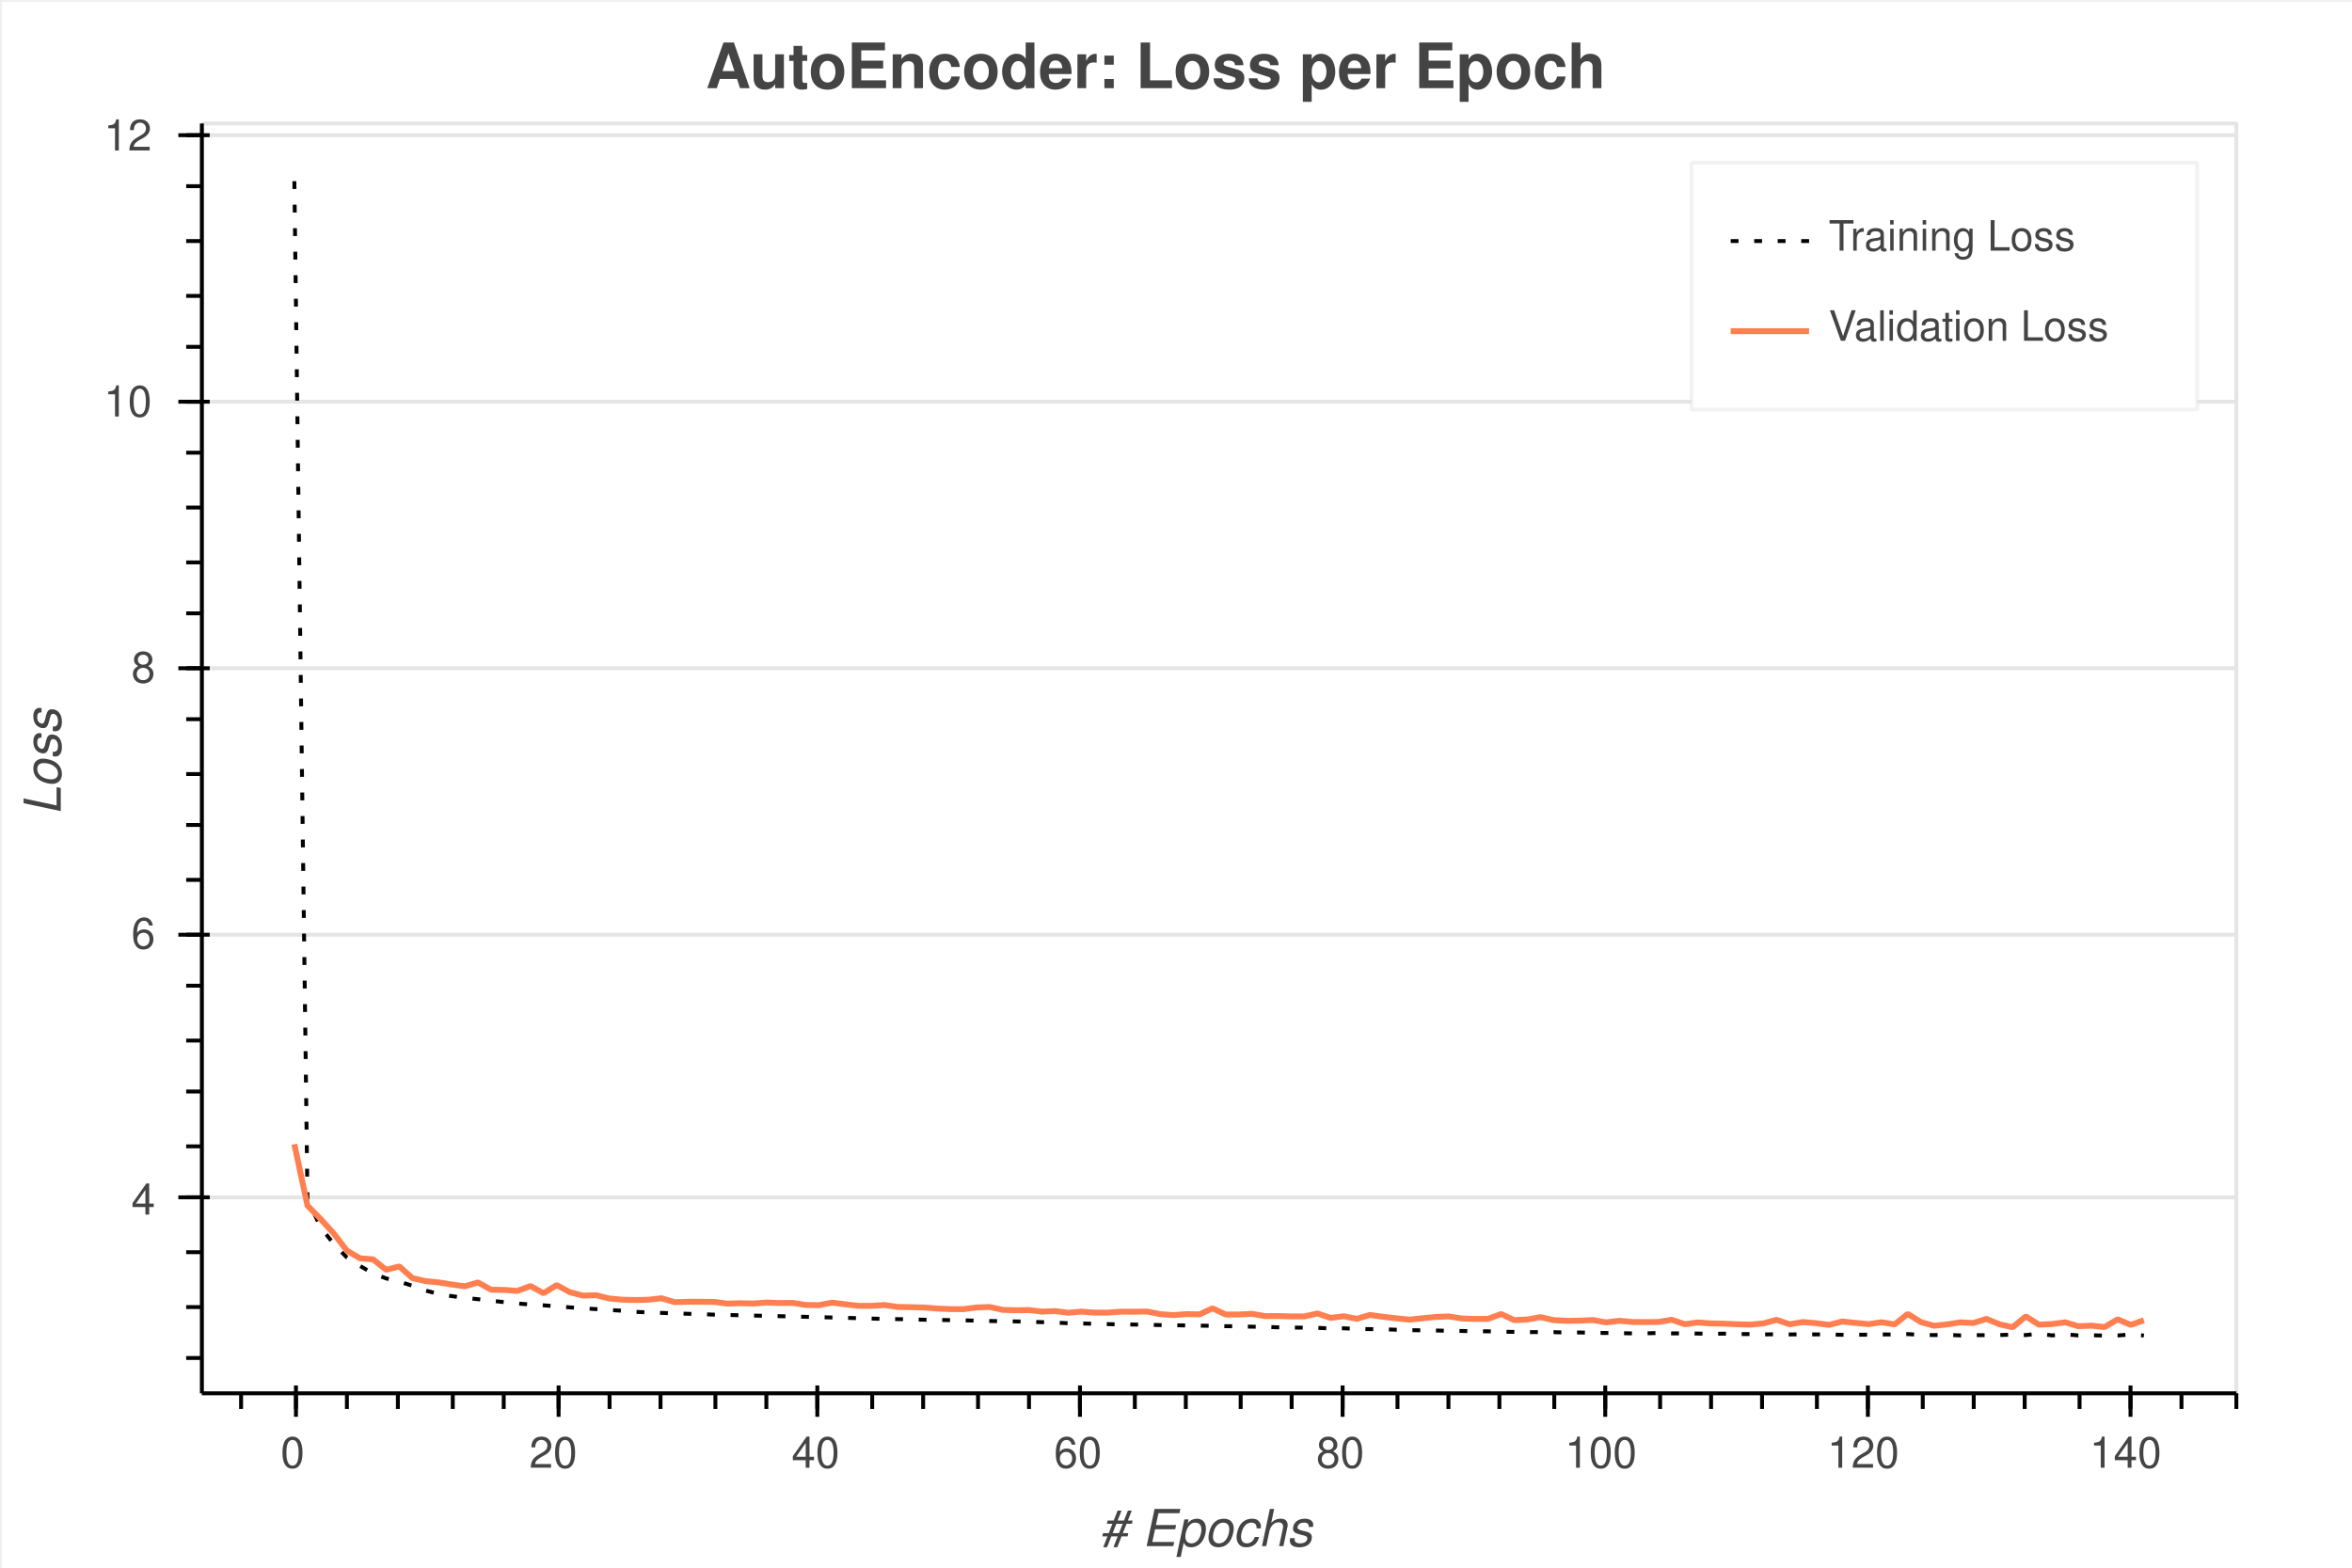
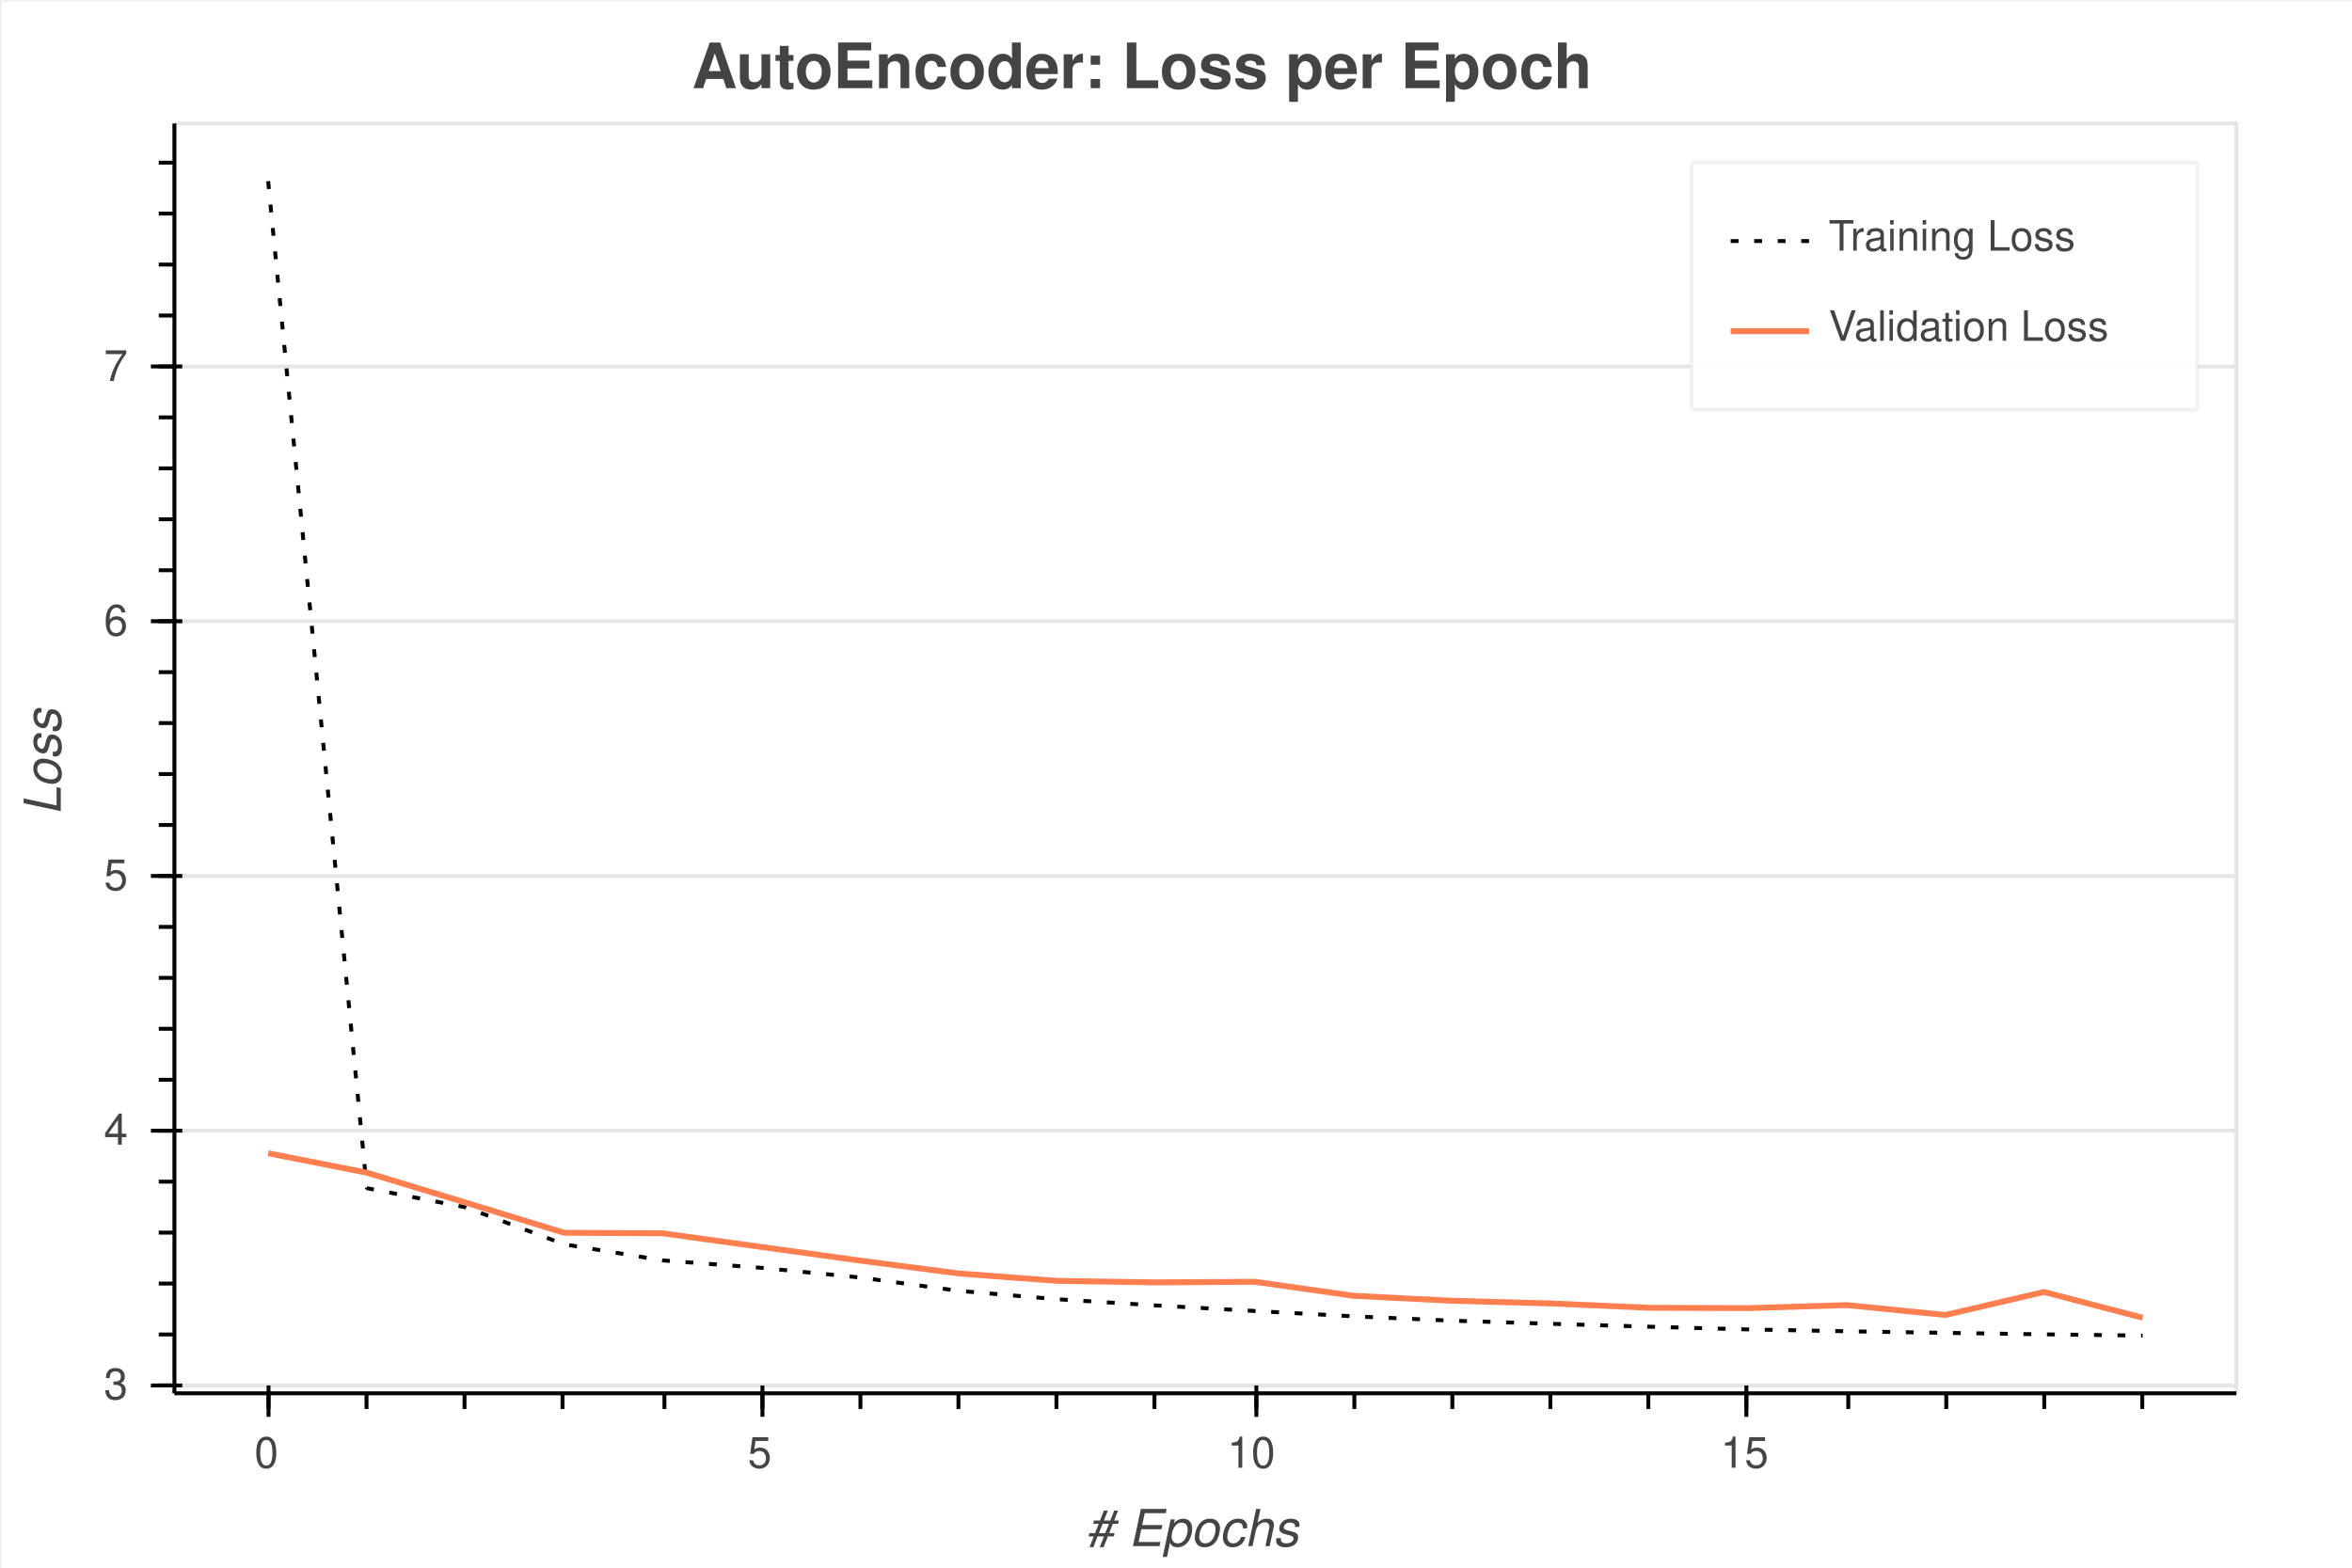
<svg xmlns="http://www.w3.org/2000/svg" version="1.1" width="600" height="400">
  <defs>
-     <clipPath id="ZuxVRXpRlMpB">
-       <path fill="none" stroke="none" d="M 51.5 31.5 L 570.5 31.5 L 570.5 355.5 L 51.5 355.5 L 51.5 31.5" />
+     <clipPath id="UmXpTCvDPqln">
+       <path fill="none" stroke="none" d="M 44.5 31.5 L 570.5 31.5 L 570.5 355.5 L 44.5 355.5 L 44.5 31.5" />
    </clipPath>
-     <clipPath id="lcqBVcBFunMZ">
-       <path fill="none" stroke="none" d="M 51.5 31.5 L 570.5 31.5 L 570.5 355.5 L 51.5 355.5 L 51.5 31.5" />
+     <clipPath id="pEnAlzQeuitR">
+       <path fill="none" stroke="none" d="M 44.5 31.5 L 570.5 31.5 L 570.5 355.5 L 44.5 355.5 L 44.5 31.5" />
    </clipPath>
-     <clipPath id="JLNxmURrNOCs">
-       <path fill="none" stroke="none" d="M 51.5 31.5 L 570.5 31.5 L 570.5 355.5 L 51.5 355.5 L 51.5 31.5" />
+     <clipPath id="qCikHmbIZlIO">
+       <path fill="none" stroke="none" d="M 44.5 31.5 L 570.5 31.5 L 570.5 355.5 L 44.5 355.5 L 44.5 31.5" />
    </clipPath>
-     <clipPath id="UOTXETkIRWfK">
-       <path fill="none" stroke="none" d="M 51.5 31.5 L 570.5 31.5 L 570.5 355.5 L 51.5 355.5 L 51.5 31.5" />
+     <clipPath id="GesWwOLymzix">
+       <path fill="none" stroke="none" d="M 44.5 31.5 L 570.5 31.5 L 570.5 355.5 L 44.5 355.5 L 44.5 31.5" />
    </clipPath>
-     <clipPath id="JaTiDqwqhmEX">
-       <path fill="none" stroke="none" d="M 51.5 31.5 L 570.5 31.5 L 570.5 355.5 L 51.5 355.5 L 51.5 31.5" />
+     <clipPath id="oTEgWLqMNcsW">
+       <path fill="none" stroke="none" d="M 44.5 31.5 L 570.5 31.5 L 570.5 355.5 L 44.5 355.5 L 44.5 31.5" />
    </clipPath>
-     <clipPath id="vPIRBkJqnftb">
-       <path fill="none" stroke="none" d="M 51.5 31.5 L 570.5 31.5 L 570.5 355.5 L 51.5 355.5 L 51.5 31.5" />
+     <clipPath id="TStPrIghFxCP">
+       <path fill="none" stroke="none" d="M 44.5 31.5 L 570.5 31.5 L 570.5 355.5 L 44.5 355.5 L 44.5 31.5" />
    </clipPath>
  </defs>
  <path fill="rgb(255,255,255)" stroke="none" paint-order="stroke" d="M 0.5 0.5 L 600.5 0.5 L 600.5 400.5 L 0.5 400.5 L 0.5 0.5" fill-opacity="1" />
-   <rect fill="#FFFFFF" stroke="none" x="51" y="31" width="519" height="324" transform="matrix(1, 0, 0, 1, 0.5, 0.5)" />
-   <path fill="rgb(255,255,255)" stroke="none" paint-order="stroke" d="M 51.5 31.5 L 570.5 31.5 L 570.5 355.5 L 51.5 355.5 L 51.5 31.5" fill-opacity="1" />
-   <path fill="none" stroke="rgb(229,229,229)" paint-order="fill" d="M 51.5 31.5 L 570.5 31.5 L 570.5 355.5 L 51.5 355.5 L 51.5 31.5" stroke-opacity="1" stroke-linejoin="bevel" stroke-miterlimit="10" stroke-dasharray="" />
-   <path fill="none" stroke="rgb(229,229,229)" paint-order="fill" d="M 51.5 305.5 L 570.5 305.5 M 51.5 238.5 L 570.5 238.5 M 51.5 170.5 L 570.5 170.5 M 51.5 102.5 L 570.5 102.5 M 51.5 34.5 L 570.5 34.5" stroke-opacity="1" stroke-linejoin="bevel" stroke-miterlimit="10" stroke-dasharray="" clip-path="url(#lcqBVcBFunMZ)" />
-   <path fill="none" stroke="rgb(0,0,0)" paint-order="fill" d="M 75.091 46.227 L 78.437 305.966 L 81.783 313.144 L 85.13 317.37 L 88.476 320.84 L 91.822 323.003 L 95.168 324.933 L 98.515 326.192 L 101.861 327.011 L 105.207 328.07 L 108.553 329.282 L 111.899 330.181 L 115.246 330.71 L 118.592 331.137 L 121.938 331.501 L 125.284 331.859 L 128.631 332.253 L 131.977 332.597 L 135.323 332.845 L 138.669 333.059 L 142.015 333.308 L 145.362 333.579 L 148.708 333.804 L 152.054 334.025 L 155.4 334.241 L 158.747 334.438 L 162.093 334.732 L 165.439 334.859 L 168.785 334.989 L 172.132 335.112 L 175.478 335.217 L 178.824 335.298 L 182.17 335.438 L 185.516 335.509 L 188.863 335.598 L 192.209 335.673 L 195.555 335.756 L 198.901 335.824 L 202.248 335.918 L 205.594 335.991 L 208.94 336.081 L 212.286 336.159 L 215.632 336.244 L 218.979 336.341 L 222.325 336.442 L 225.671 336.524 L 229.017 336.58 L 232.364 336.625 L 235.71 336.736 L 239.056 336.779 L 242.402 336.832 L 245.749 336.891 L 249.095 336.97 L 252.441 337.058 L 255.787 337.099 L 259.133 337.165 L 262.48 337.234 L 265.826 337.353 L 269.172 337.451 L 272.518 337.637 L 275.865 337.684 L 279.211 337.772 L 282.557 337.85 L 285.903 337.928 L 289.25 337.96 L 292.596 338.011 L 295.942 338.099 L 299.288 338.123 L 302.634 338.203 L 305.981 338.241 L 309.327 338.287 L 312.673 338.38 L 316.019 338.41 L 319.366 338.508 L 322.712 338.546 L 326.058 338.674 L 329.404 338.729 L 332.75 338.759 L 336.097 338.805 L 339.443 338.958 L 342.789 338.92 L 346.135 339.082 L 349.482 339.127 L 352.828 339.161 L 356.174 339.282 L 359.52 339.387 L 362.867 339.436 L 366.213 339.477 L 369.559 339.561 L 372.905 339.599 L 376.251 339.675 L 379.598 339.688 L 382.944 339.789 L 386.29 339.833 L 389.636 339.901 L 392.983 339.875 L 396.329 339.901 L 399.675 340.008 L 403.021 339.981 L 406.367 340.09 L 409.714 340.105 L 413.06 340.143 L 416.406 340.22 L 419.752 340.216 L 423.099 340.102 L 426.445 340.219 L 429.791 340.207 L 433.137 340.262 L 436.484 340.334 L 439.83 340.285 L 443.176 340.394 L 446.522 340.394 L 449.868 340.487 L 453.215 340.434 L 456.561 340.489 L 459.907 340.448 L 463.253 340.478 L 466.6 340.501 L 469.946 340.58 L 473.292 340.572 L 476.638 340.545 L 479.985 340.476 L 483.331 340.52 L 486.677 340.4 L 490.023 340.603 L 493.369 340.645 L 496.716 340.59 L 500.062 340.732 L 503.408 340.673 L 506.754 340.669 L 510.101 340.651 L 513.447 340.518 L 516.793 340.647 L 520.139 340.274 L 523.485 340.734 L 526.832 340.46 L 530.178 340.733 L 533.524 340.698 L 536.87 340.773 L 540.217 340.754 L 543.563 340.492 L 546.909 340.758" stroke-opacity="1" stroke-linejoin="bevel" stroke-miterlimit="10" stroke-dasharray="2,4" clip-path="url(#JLNxmURrNOCs)" />
-   <path fill="none" stroke="rgb(255,127,80)" paint-order="fill" d="M 75.091 291.957 L 78.437 307.61 L 81.783 311.038 L 85.13 314.712 L 88.476 319.089 L 91.822 321.054 L 95.168 321.33 L 98.515 323.998 L 101.861 323.128 L 105.207 326.113 L 108.553 326.883 L 111.899 327.207 L 115.246 327.738 L 118.592 328.202 L 121.938 327.229 L 125.284 329.064 L 128.631 329.125 L 131.977 329.376 L 135.323 328.13 L 138.669 329.968 L 142.015 327.889 L 145.362 329.706 L 148.708 330.581 L 152.054 330.474 L 155.4 331.306 L 158.747 331.618 L 162.093 331.702 L 165.439 331.62 L 168.785 331.258 L 172.132 332.251 L 175.478 332.147 L 178.824 332.149 L 182.17 332.179 L 185.516 332.619 L 188.863 332.52 L 192.209 332.599 L 195.555 332.346 L 198.901 332.472 L 202.248 332.443 L 205.594 332.968 L 208.94 333.009 L 212.286 332.366 L 215.632 332.796 L 218.979 333.177 L 222.325 333.181 L 225.671 332.984 L 229.017 333.469 L 232.364 333.528 L 235.71 333.62 L 239.056 333.877 L 242.402 334.022 L 245.749 334.033 L 249.095 333.603 L 252.441 333.478 L 255.787 334.216 L 259.133 334.327 L 262.48 334.271 L 265.826 334.66 L 269.172 334.523 L 272.518 334.954 L 275.865 334.653 L 279.211 334.918 L 282.557 334.917 L 285.903 334.68 L 289.25 334.684 L 292.596 334.632 L 295.942 335.296 L 299.288 335.552 L 302.634 335.293 L 305.981 335.371 L 309.327 333.826 L 312.673 335.396 L 316.019 335.397 L 319.366 335.226 L 322.712 335.802 L 326.058 335.789 L 329.404 335.889 L 332.75 335.886 L 336.097 335.135 L 339.443 336.271 L 342.789 335.847 L 346.135 336.498 L 349.482 335.506 L 352.828 335.989 L 356.174 336.365 L 359.52 336.708 L 362.867 336.365 L 366.213 336.022 L 369.559 335.883 L 372.905 336.418 L 376.251 336.528 L 379.598 336.512 L 382.944 335.278 L 386.29 336.839 L 389.636 336.669 L 392.983 336.071 L 396.329 336.833 L 399.675 337.012 L 403.021 336.963 L 406.367 336.811 L 409.714 337.416 L 413.06 337.003 L 416.406 337.303 L 419.752 337.337 L 423.099 337.296 L 426.445 336.739 L 429.791 337.878 L 433.137 337.425 L 436.484 337.676 L 439.83 337.736 L 443.176 337.895 L 446.522 337.985 L 449.868 337.662 L 453.215 336.754 L 456.561 337.9 L 459.907 337.319 L 463.253 337.615 L 466.6 338.045 L 469.946 337.182 L 473.292 337.538 L 476.638 337.859 L 479.985 337.378 L 483.331 337.92 L 486.677 335.243 L 490.023 337.335 L 493.369 338.265 L 496.716 337.927 L 500.062 337.397 L 503.408 337.569 L 506.754 336.516 L 510.101 337.905 L 513.447 338.645 L 516.793 335.873 L 520.139 338.001 L 523.485 337.834 L 526.832 337.39 L 530.178 338.387 L 533.524 338.242 L 536.87 338.608 L 540.217 336.627 L 543.563 338.041 L 546.909 336.864" stroke-opacity="1" stroke-linejoin="bevel" stroke-miterlimit="10" stroke-width="1.5" stroke-dasharray="" clip-path="url(#UOTXETkIRWfK)" />
-   <path fill="none" stroke="rgb(0,0,0)" paint-order="fill" d="M 51.5 355.5 L 570.5 355.5" stroke-opacity="1" stroke-linejoin="bevel" stroke-miterlimit="10" stroke-dasharray="" />
-   <path fill="none" stroke="rgb(0,0,0)" paint-order="fill" d="M 75.5 361.5 L 75.5 353.5 M 142.5 361.5 L 142.5 353.5 M 208.5 361.5 L 208.5 353.5 M 275.5 361.5 L 275.5 353.5 M 342.5 361.5 L 342.5 353.5 M 409.5 361.5 L 409.5 353.5 M 476.5 361.5 L 476.5 353.5 M 543.5 361.5 L 543.5 353.5" stroke-opacity="1" stroke-linejoin="bevel" stroke-miterlimit="10" stroke-dasharray="" />
-   <path fill="none" stroke="rgb(0,0,0)" paint-order="fill" d="M 61.5 359.5 L 61.5 355.5 M 75.5 359.5 L 75.5 355.5 M 88.5 359.5 L 88.5 355.5 M 101.5 359.5 L 101.5 355.5 M 115.5 359.5 L 115.5 355.5 M 128.5 359.5 L 128.5 355.5 M 142.5 359.5 L 142.5 355.5 M 155.5 359.5 L 155.5 355.5 M 168.5 359.5 L 168.5 355.5 M 182.5 359.5 L 182.5 355.5 M 195.5 359.5 L 195.5 355.5 M 208.5 359.5 L 208.5 355.5 M 222.5 359.5 L 222.5 355.5 M 235.5 359.5 L 235.5 355.5 M 249.5 359.5 L 249.5 355.5 M 262.5 359.5 L 262.5 355.5 M 275.5 359.5 L 275.5 355.5 M 289.5 359.5 L 289.5 355.5 M 302.5 359.5 L 302.5 355.5 M 316.5 359.5 L 316.5 355.5 M 329.5 359.5 L 329.5 355.5 M 342.5 359.5 L 342.5 355.5 M 356.5 359.5 L 356.5 355.5 M 369.5 359.5 L 369.5 355.5 M 382.5 359.5 L 382.5 355.5 M 396.5 359.5 L 396.5 355.5 M 409.5 359.5 L 409.5 355.5 M 423.5 359.5 L 423.5 355.5 M 436.5 359.5 L 436.5 355.5 M 449.5 359.5 L 449.5 355.5 M 463.5 359.5 L 463.5 355.5 M 476.5 359.5 L 476.5 355.5 M 490.5 359.5 L 490.5 355.5 M 503.5 359.5 L 503.5 355.5 M 516.5 359.5 L 516.5 355.5 M 530.5 359.5 L 530.5 355.5 M 543.5 359.5 L 543.5 355.5 M 556.5 359.5 L 556.5 355.5 M 570.5 359.5 L 570.5 355.5" stroke-opacity="1" stroke-linejoin="bevel" stroke-miterlimit="10" stroke-dasharray="" />
-   <text fill="rgb(68,68,68)" stroke="none" font-family="helvetica" font-size="11px" font-style="normal" font-weight="normal" text-decoration="normal" x="71.091" y="374" text-anchor="start" dominant-baseline="alphabetic" transform="matrix(1, 0, 0, 1, 0.5, 0.5)" fill-opacity="1">0</text>
-   <text fill="rgb(68,68,68)" stroke="none" font-family="helvetica" font-size="11px" font-style="normal" font-weight="normal" text-decoration="normal" x="134.515" y="374" text-anchor="start" dominant-baseline="alphabetic" transform="matrix(1, 0, 0, 1, 0.5, 0.5)" fill-opacity="1">20</text>
-   <text fill="rgb(68,68,68)" stroke="none" font-family="helvetica" font-size="11px" font-style="normal" font-weight="normal" text-decoration="normal" x="201.44" y="374" text-anchor="start" dominant-baseline="alphabetic" transform="matrix(1, 0, 0, 1, 0.5, 0.5)" fill-opacity="1">40</text>
-   <text fill="rgb(68,68,68)" stroke="none" font-family="helvetica" font-size="11px" font-style="normal" font-weight="normal" text-decoration="normal" x="268.365" y="374" text-anchor="start" dominant-baseline="alphabetic" transform="matrix(1, 0, 0, 1, 0.5, 0.5)" fill-opacity="1">60</text>
-   <text fill="rgb(68,68,68)" stroke="none" font-family="helvetica" font-size="11px" font-style="normal" font-weight="normal" text-decoration="normal" x="335.289" y="374" text-anchor="start" dominant-baseline="alphabetic" transform="matrix(1, 0, 0, 1, 0.5, 0.5)" fill-opacity="1">80</text>
-   <text fill="rgb(68,68,68)" stroke="none" font-family="helvetica" font-size="11px" font-style="normal" font-weight="normal" text-decoration="normal" x="398.714" y="374" text-anchor="start" dominant-baseline="alphabetic" transform="matrix(1, 0, 0, 1, 0.5, 0.5)" fill-opacity="1">100</text>
-   <text fill="rgb(68,68,68)" stroke="none" font-family="helvetica" font-size="11px" font-style="normal" font-weight="normal" text-decoration="normal" x="465.638" y="374" text-anchor="start" dominant-baseline="alphabetic" transform="matrix(1, 0, 0, 1, 0.5, 0.5)" fill-opacity="1">120</text>
-   <text fill="rgb(68,68,68)" stroke="none" font-family="helvetica" font-size="11px" font-style="normal" font-weight="normal" text-decoration="normal" x="532.563" y="374" text-anchor="start" dominant-baseline="alphabetic" transform="matrix(1, 0, 0, 1, 0.5, 0.5)" fill-opacity="1">140</text>
-   <text fill="rgb(68,68,68)" stroke="none" font-family="helvetica" font-size="13px" font-style="italic" font-weight="normal" text-decoration="normal" x="280" y="394" text-anchor="start" dominant-baseline="alphabetic" transform="matrix(1, 0, 0, 1, 0.5, 0.5)" fill-opacity="1"># Epochs</text>
-   <path fill="none" stroke="rgb(0,0,0)" paint-order="fill" d="M 51.5 355.5 L 51.5 31.5" stroke-opacity="1" stroke-linejoin="bevel" stroke-miterlimit="10" stroke-dasharray="" />
-   <path fill="none" stroke="rgb(0,0,0)" paint-order="fill" d="M 45.5 305.5 L 53.5 305.5 M 45.5 238.5 L 53.5 238.5 M 45.5 170.5 L 53.5 170.5 M 45.5 102.5 L 53.5 102.5 M 45.5 34.5 L 53.5 34.5" stroke-opacity="1" stroke-linejoin="bevel" stroke-miterlimit="10" stroke-dasharray="" />
-   <path fill="none" stroke="rgb(0,0,0)" paint-order="fill" d="M 47.5 319.5 L 51.5 319.5 M 47.5 333.5 L 51.5 333.5 M 47.5 346.5 L 51.5 346.5 M 47.5 305.5 L 51.5 305.5 M 47.5 292.5 L 51.5 292.5 M 47.5 278.5 L 51.5 278.5 M 47.5 265.5 L 51.5 265.5 M 47.5 251.5 L 51.5 251.5 M 47.5 238.5 L 51.5 238.5 M 47.5 224.5 L 51.5 224.5 M 47.5 210.5 L 51.5 210.5 M 47.5 197.5 L 51.5 197.5 M 47.5 183.5 L 51.5 183.5 M 47.5 170.5 L 51.5 170.5 M 47.5 156.5 L 51.5 156.5 M 47.5 143.5 L 51.5 143.5 M 47.5 129.5 L 51.5 129.5 M 47.5 115.5 L 51.5 115.5 M 47.5 102.5 L 51.5 102.5 M 47.5 88.5 L 51.5 88.5 M 47.5 75.5 L 51.5 75.5 M 47.5 61.5 L 51.5 61.5 M 47.5 47.5 L 51.5 47.5 M 47.5 34.5 L 51.5 34.5" stroke-opacity="1" stroke-linejoin="bevel" stroke-miterlimit="10" stroke-dasharray="" />
-   <text fill="rgb(68,68,68)" stroke="none" font-family="helvetica" font-size="11px" font-style="normal" font-weight="normal" text-decoration="normal" x="33" y="309.405" text-anchor="start" dominant-baseline="alphabetic" transform="matrix(1, 0, 0, 1, 0.5, 0.5)" fill-opacity="1">4</text>
-   <text fill="rgb(68,68,68)" stroke="none" font-family="helvetica" font-size="11px" font-style="normal" font-weight="normal" text-decoration="normal" x="33" y="241.529" text-anchor="start" dominant-baseline="alphabetic" transform="matrix(1, 0, 0, 1, 0.5, 0.5)" fill-opacity="1">6</text>
-   <text fill="rgb(68,68,68)" stroke="none" font-family="helvetica" font-size="11px" font-style="normal" font-weight="normal" text-decoration="normal" x="33" y="173.653" text-anchor="start" dominant-baseline="alphabetic" transform="matrix(1, 0, 0, 1, 0.5, 0.5)" fill-opacity="1">8</text>
-   <text fill="rgb(68,68,68)" stroke="none" font-family="helvetica" font-size="11px" font-style="normal" font-weight="normal" text-decoration="normal" x="26" y="105.778" text-anchor="start" dominant-baseline="alphabetic" transform="matrix(1, 0, 0, 1, 0.5, 0.5)" fill-opacity="1">10</text>
-   <text fill="rgb(68,68,68)" stroke="none" font-family="helvetica" font-size="11px" font-style="normal" font-weight="normal" text-decoration="normal" x="26" y="37.902" text-anchor="start" dominant-baseline="alphabetic" transform="matrix(1, 0, 0, 1, 0.5, 0.5)" fill-opacity="1">12</text>
+   <rect fill="#FFFFFF" stroke="none" x="44" y="31" width="526" height="324" transform="matrix(1, 0, 0, 1, 0.5, 0.5)" />
+   <path fill="rgb(255,255,255)" stroke="none" paint-order="stroke" d="M 44.5 31.5 L 570.5 31.5 L 570.5 355.5 L 44.5 355.5 L 44.5 31.5" fill-opacity="1" />
+   <path fill="none" stroke="rgb(229,229,229)" paint-order="fill" d="M 44.5 31.5 L 570.5 31.5 L 570.5 355.5 L 44.5 355.5 L 44.5 31.5" stroke-opacity="1" stroke-linejoin="bevel" stroke-miterlimit="10" stroke-dasharray="" />
+   <path fill="none" stroke="rgb(229,229,229)" paint-order="fill" d="M 44.5 353.5 L 570.5 353.5 M 44.5 288.5 L 570.5 288.5 M 44.5 223.5 L 570.5 223.5 M 44.5 158.5 L 570.5 158.5 M 44.5 93.5 L 570.5 93.5" stroke-opacity="1" stroke-linejoin="bevel" stroke-miterlimit="10" stroke-dasharray="" clip-path="url(#pEnAlzQeuitR)" />
+   <path fill="none" stroke="rgb(0,0,0)" paint-order="fill" d="M 68.409 46.227 L 93.577 303.164 L 118.744 308.039 L 143.911 317.494 L 169.079 321.595 L 194.246 323.488 L 219.414 325.959 L 244.581 329.36 L 269.749 331.507 L 294.916 333.089 L 320.084 334.501 L 345.251 335.858 L 370.419 336.971 L 395.586 337.77 L 420.754 338.512 L 445.921 339.203 L 471.089 339.676 L 496.256 340.082 L 521.423 340.465 L 546.591 340.773" stroke-opacity="1" stroke-linejoin="bevel" stroke-miterlimit="10" stroke-dasharray="2,4" clip-path="url(#qCikHmbIZlIO)" />
+   <path fill="none" stroke="rgb(255,127,80)" paint-order="fill" d="M 68.409 294.262 L 93.577 299.211 L 118.744 306.833 L 143.911 314.545 L 169.079 314.685 L 194.246 318.168 L 219.414 321.643 L 244.581 324.935 L 269.749 326.822 L 294.916 327.198 L 320.084 327.048 L 345.251 330.62 L 370.419 331.891 L 395.586 332.58 L 420.754 333.687 L 445.921 333.772 L 471.089 333 L 496.256 335.519 L 521.423 329.653 L 546.591 336.223" stroke-opacity="1" stroke-linejoin="bevel" stroke-miterlimit="10" stroke-width="1.5" stroke-dasharray="" clip-path="url(#GesWwOLymzix)" />
+   <path fill="none" stroke="rgb(0,0,0)" paint-order="fill" d="M 44.5 355.5 L 570.5 355.5" stroke-opacity="1" stroke-linejoin="bevel" stroke-miterlimit="10" stroke-dasharray="" />
+   <path fill="none" stroke="rgb(0,0,0)" paint-order="fill" d="M 68.5 361.5 L 68.5 353.5 M 194.5 361.5 L 194.5 353.5 M 320.5 361.5 L 320.5 353.5 M 445.5 361.5 L 445.5 353.5" stroke-opacity="1" stroke-linejoin="bevel" stroke-miterlimit="10" stroke-dasharray="" />
+   <path fill="none" stroke="rgb(0,0,0)" paint-order="fill" d="M 68.5 359.5 L 68.5 355.5 M 93.5 359.5 L 93.5 355.5 M 118.5 359.5 L 118.5 355.5 M 143.5 359.5 L 143.5 355.5 M 169.5 359.5 L 169.5 355.5 M 194.5 359.5 L 194.5 355.5 M 219.5 359.5 L 219.5 355.5 M 244.5 359.5 L 244.5 355.5 M 269.5 359.5 L 269.5 355.5 M 294.5 359.5 L 294.5 355.5 M 320.5 359.5 L 320.5 355.5 M 345.5 359.5 L 345.5 355.5 M 370.5 359.5 L 370.5 355.5 M 395.5 359.5 L 395.5 355.5 M 420.5 359.5 L 420.5 355.5 M 445.5 359.5 L 445.5 355.5 M 471.5 359.5 L 471.5 355.5 M 496.5 359.5 L 496.5 355.5 M 521.5 359.5 L 521.5 355.5 M 546.5 359.5 L 546.5 355.5" stroke-opacity="1" stroke-linejoin="bevel" stroke-miterlimit="10" stroke-dasharray="" />
+   <text fill="rgb(68,68,68)" stroke="none" font-family="helvetica" font-size="11px" font-style="normal" font-weight="normal" text-decoration="normal" x="64.409" y="374" text-anchor="start" dominant-baseline="alphabetic" transform="matrix(1, 0, 0, 1, 0.5, 0.5)" fill-opacity="1">0</text>
+   <text fill="rgb(68,68,68)" stroke="none" font-family="helvetica" font-size="11px" font-style="normal" font-weight="normal" text-decoration="normal" x="190.246" y="374" text-anchor="start" dominant-baseline="alphabetic" transform="matrix(1, 0, 0, 1, 0.5, 0.5)" fill-opacity="1">5</text>
+   <text fill="rgb(68,68,68)" stroke="none" font-family="helvetica" font-size="11px" font-style="normal" font-weight="normal" text-decoration="normal" x="312.584" y="374" text-anchor="start" dominant-baseline="alphabetic" transform="matrix(1, 0, 0, 1, 0.5, 0.5)" fill-opacity="1">10</text>
+   <text fill="rgb(68,68,68)" stroke="none" font-family="helvetica" font-size="11px" font-style="normal" font-weight="normal" text-decoration="normal" x="438.421" y="374" text-anchor="start" dominant-baseline="alphabetic" transform="matrix(1, 0, 0, 1, 0.5, 0.5)" fill-opacity="1">15</text>
+   <text fill="rgb(68,68,68)" stroke="none" font-family="helvetica" font-size="13px" font-style="italic" font-weight="normal" text-decoration="normal" x="276.5" y="394" text-anchor="start" dominant-baseline="alphabetic" transform="matrix(1, 0, 0, 1, 0.5, 0.5)" fill-opacity="1"># Epochs</text>
+   <path fill="none" stroke="rgb(0,0,0)" paint-order="fill" d="M 44.5 355.5 L 44.5 31.5" stroke-opacity="1" stroke-linejoin="bevel" stroke-miterlimit="10" stroke-dasharray="" />
+   <path fill="none" stroke="rgb(0,0,0)" paint-order="fill" d="M 38.5 353.5 L 46.5 353.5 M 38.5 288.5 L 46.5 288.5 M 38.5 223.5 L 46.5 223.5 M 38.5 158.5 L 46.5 158.5 M 38.5 93.5 L 46.5 93.5" stroke-opacity="1" stroke-linejoin="bevel" stroke-miterlimit="10" stroke-dasharray="" />
+   <path fill="none" stroke="rgb(0,0,0)" paint-order="fill" d="M 40.5 353.5 L 44.5 353.5 M 40.5 340.5 L 44.5 340.5 M 40.5 327.5 L 44.5 327.5 M 40.5 314.5 L 44.5 314.5 M 40.5 301.5 L 44.5 301.5 M 40.5 288.5 L 44.5 288.5 M 40.5 275.5 L 44.5 275.5 M 40.5 262.5 L 44.5 262.5 M 40.5 249.5 L 44.5 249.5 M 40.5 236.5 L 44.5 236.5 M 40.5 223.5 L 44.5 223.5 M 40.5 210.5 L 44.5 210.5 M 40.5 197.5 L 44.5 197.5 M 40.5 184.5 L 44.5 184.5 M 40.5 171.5 L 44.5 171.5 M 40.5 158.5 L 44.5 158.5 M 40.5 145.5 L 44.5 145.5 M 40.5 132.5 L 44.5 132.5 M 40.5 119.5 L 44.5 119.5 M 40.5 106.5 L 44.5 106.5 M 40.5 93.5 L 44.5 93.5 M 40.5 80.5 L 44.5 80.5 M 40.5 67.5 L 44.5 67.5 M 40.5 54.5 L 44.5 54.5 M 40.5 41.5 L 44.5 41.5" stroke-opacity="1" stroke-linejoin="bevel" stroke-miterlimit="10" stroke-dasharray="" />
+   <text fill="rgb(68,68,68)" stroke="none" font-family="helvetica" font-size="11px" font-style="normal" font-weight="normal" text-decoration="normal" x="26" y="356.512" text-anchor="start" dominant-baseline="alphabetic" transform="matrix(1, 0, 0, 1, 0.5, 0.5)" fill-opacity="1">3</text>
+   <text fill="rgb(68,68,68)" stroke="none" font-family="helvetica" font-size="11px" font-style="normal" font-weight="normal" text-decoration="normal" x="26" y="291.557" text-anchor="start" dominant-baseline="alphabetic" transform="matrix(1, 0, 0, 1, 0.5, 0.5)" fill-opacity="1">4</text>
+   <text fill="rgb(68,68,68)" stroke="none" font-family="helvetica" font-size="11px" font-style="normal" font-weight="normal" text-decoration="normal" x="26" y="226.603" text-anchor="start" dominant-baseline="alphabetic" transform="matrix(1, 0, 0, 1, 0.5, 0.5)" fill-opacity="1">5</text>
+   <text fill="rgb(68,68,68)" stroke="none" font-family="helvetica" font-size="11px" font-style="normal" font-weight="normal" text-decoration="normal" x="26" y="161.648" text-anchor="start" dominant-baseline="alphabetic" transform="matrix(1, 0, 0, 1, 0.5, 0.5)" fill-opacity="1">6</text>
+   <text fill="rgb(68,68,68)" stroke="none" font-family="helvetica" font-size="11px" font-style="normal" font-weight="normal" text-decoration="normal" x="26" y="96.694" text-anchor="start" dominant-baseline="alphabetic" transform="matrix(1, 0, 0, 1, 0.5, 0.5)" fill-opacity="1">7</text>
  <text fill="rgb(68,68,68)" stroke="none" font-family="helvetica" font-size="13px" font-style="italic" font-weight="normal" text-decoration="normal" x="3.5" y="190" text-anchor="start" dominant-baseline="alphabetic" transform="matrix(6.123233995736766e-17, -1, 1, 6.123233995736766e-17, -174.5, 211.5)" fill-opacity="1">Loss</text>
-   <path fill="rgb(255,255,255)" stroke="rgb(229,229,229)" paint-order="fill" d="M 431.5 41.5 L 560.5 41.5 L 560.5 104.5 L 431.5 104.5 L 431.5 41.5" fill-opacity="0.949" clip-path="url(#JaTiDqwqhmEX)" stroke-opacity="0.502" stroke-linejoin="bevel" stroke-miterlimit="10" stroke-dasharray="" />
-   <g clip-path="url(#JaTiDqwqhmEX)">
+   <path fill="rgb(255,255,255)" stroke="rgb(229,229,229)" paint-order="fill" d="M 431.5 41.5 L 560.5 41.5 L 560.5 104.5 L 431.5 104.5 L 431.5 41.5" fill-opacity="0.949" clip-path="url(#oTEgWLqMNcsW)" stroke-opacity="0.502" stroke-linejoin="bevel" stroke-miterlimit="10" stroke-dasharray="" />
+   <g clip-path="url(#oTEgWLqMNcsW)">
    <text fill="rgb(68,68,68)" stroke="none" font-family="helvetica" font-size="8pt" font-style="normal" font-weight="normal" text-decoration="normal" x="466" y="61" text-anchor="start" dominant-baseline="central" transform="matrix(1, 0, 0, 1, 0.5, 0.5)" fill-opacity="1">Training Loss</text>
  </g>
-   <path fill="none" stroke="rgb(0,0,0)" paint-order="fill" d="M 441.5 61.5 L 461.5 61.5" stroke-opacity="1" stroke-linejoin="bevel" stroke-miterlimit="10" stroke-dasharray="2,4" clip-path="url(#JaTiDqwqhmEX)" />
-   <g clip-path="url(#JaTiDqwqhmEX)">
+   <path fill="none" stroke="rgb(0,0,0)" paint-order="fill" d="M 441.5 61.5 L 461.5 61.5" stroke-opacity="1" stroke-linejoin="bevel" stroke-miterlimit="10" stroke-dasharray="2,4" clip-path="url(#oTEgWLqMNcsW)" />
+   <g clip-path="url(#oTEgWLqMNcsW)">
    <text fill="rgb(68,68,68)" stroke="none" font-family="helvetica" font-size="8pt" font-style="normal" font-weight="normal" text-decoration="normal" x="466" y="84" text-anchor="start" dominant-baseline="central" transform="matrix(1, 0, 0, 1, 0.5, 0.5)" fill-opacity="1">Validation Loss</text>
  </g>
-   <path fill="none" stroke="rgb(255,127,80)" paint-order="fill" d="M 441.5 84.5 L 461.5 84.5" stroke-opacity="1" stroke-linejoin="bevel" stroke-miterlimit="10" stroke-width="1.5" stroke-dasharray="" clip-path="url(#JaTiDqwqhmEX)" />
-   <text fill="rgb(68,68,68)" stroke="none" font-family="helvetica" font-size="12pt" font-style="normal" font-weight="bold" text-decoration="normal" x="179.5" y="22" text-anchor="start" dominant-baseline="alphabetic" transform="matrix(1, 0, 0, 1, 0.5, 0.5)" fill-opacity="1">AutoEncoder: Loss per Epoch</text>
+   <path fill="none" stroke="rgb(255,127,80)" paint-order="fill" d="M 441.5 84.5 L 461.5 84.5" stroke-opacity="1" stroke-linejoin="bevel" stroke-miterlimit="10" stroke-width="1.5" stroke-dasharray="" clip-path="url(#oTEgWLqMNcsW)" />
+   <text fill="rgb(68,68,68)" stroke="none" font-family="helvetica" font-size="12pt" font-style="normal" font-weight="bold" text-decoration="normal" x="176" y="22" text-anchor="start" dominant-baseline="alphabetic" transform="matrix(1, 0, 0, 1, 0.5, 0.5)" fill-opacity="1">AutoEncoder: Loss per Epoch</text>
</svg>
